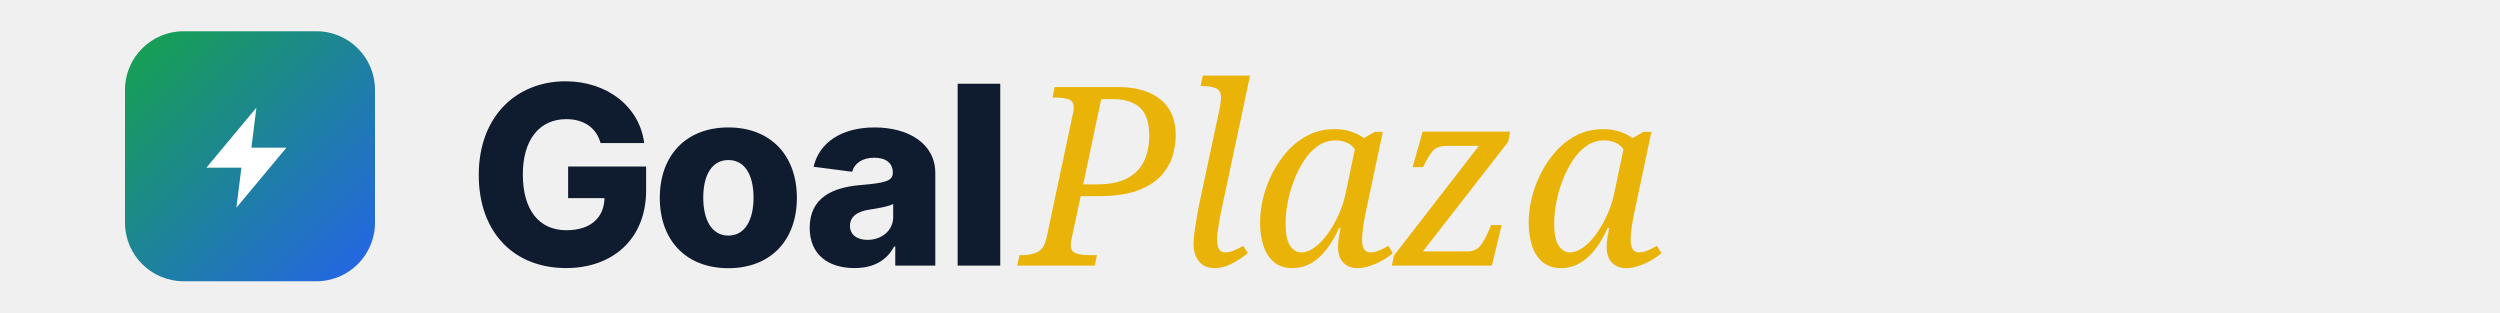
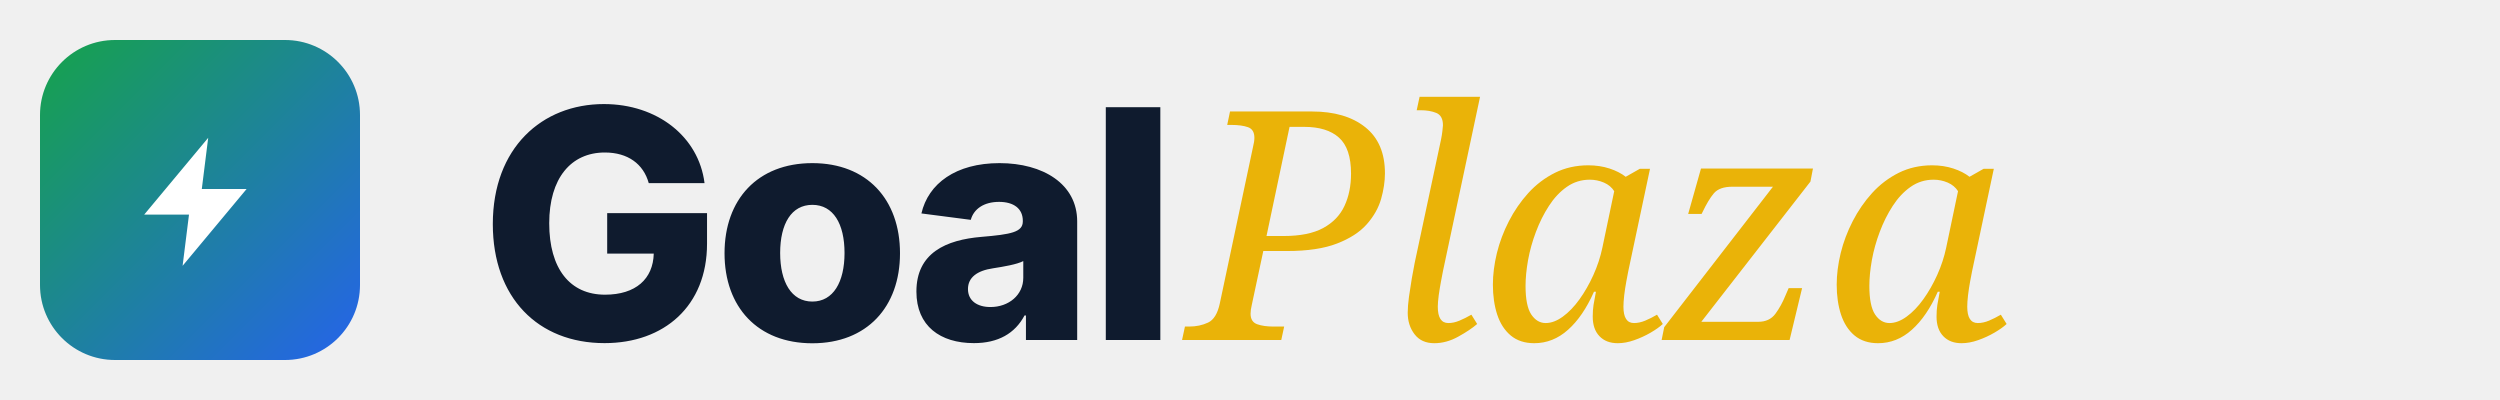
- <svg xmlns="http://www.w3.org/2000/svg" width="640" height="80" viewBox="0 30 640 80">
+ <svg xmlns="http://www.w3.org/2000/svg" width="500" height="80" viewBox="24 30 500 80">
  <defs>
    <linearGradient id="gp-grad" x1="0" y1="0" x2="1" y2="1">
      <stop offset="0" stop-color="#16A34A" />
      <stop offset="1" stop-color="#2563EB" />
    </linearGradient>
  </defs>
  <rect x="32" y="38" width="64" height="64" rx="15" fill="url(#gp-grad)" />
  <g transform="translate(49, 55) scale(1.28)">
    <path d="M13 2L3 14h7l-1 8 10-12h-7l1-8z" fill="#ffffff" />
  </g>
  <text x="120" y="98" font-family="Manrope, system-ui, -apple-system, 'Segoe UI', sans-serif" font-size="64" font-weight="800" letter-spacing="-1.5" fill="#0F1B2E">Goal<tspan font-family="'Instrument Serif', 'Cormorant Garamond', Georgia, serif" font-style="italic" font-weight="400" fill="#EAB308" letter-spacing="-0.5" dx="2">Plaza</tspan>
  </text>
</svg>
